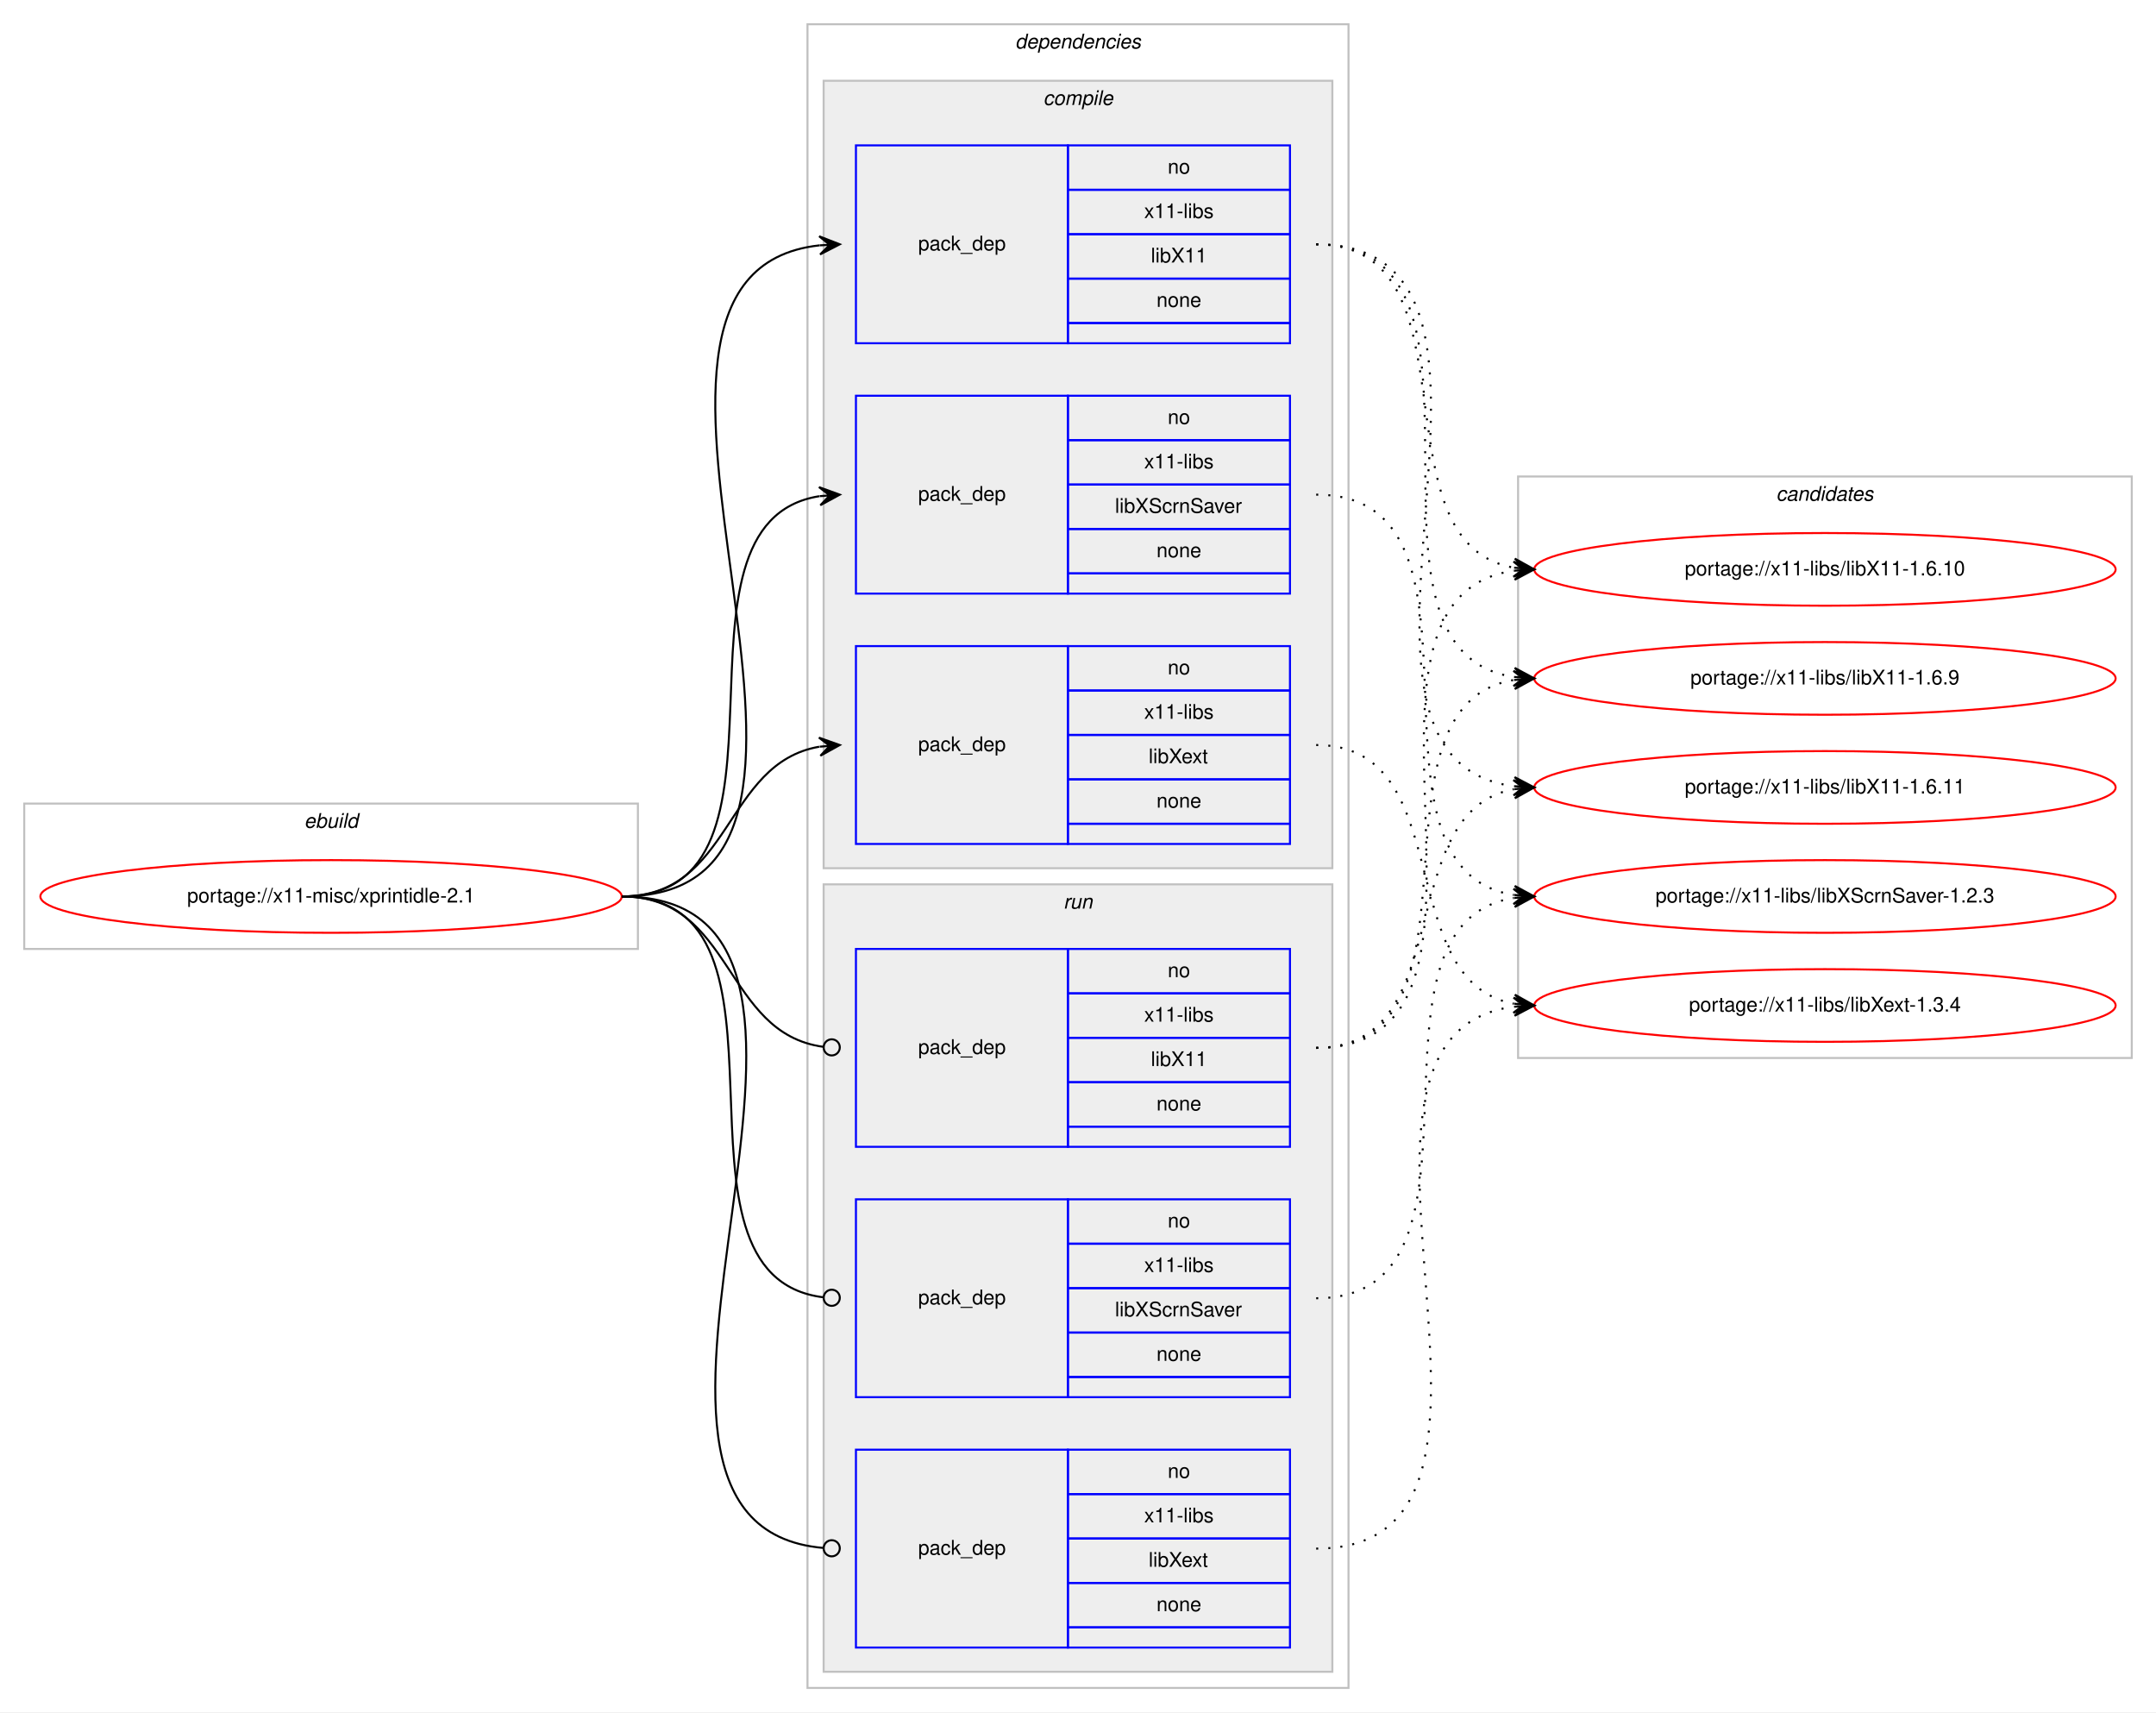
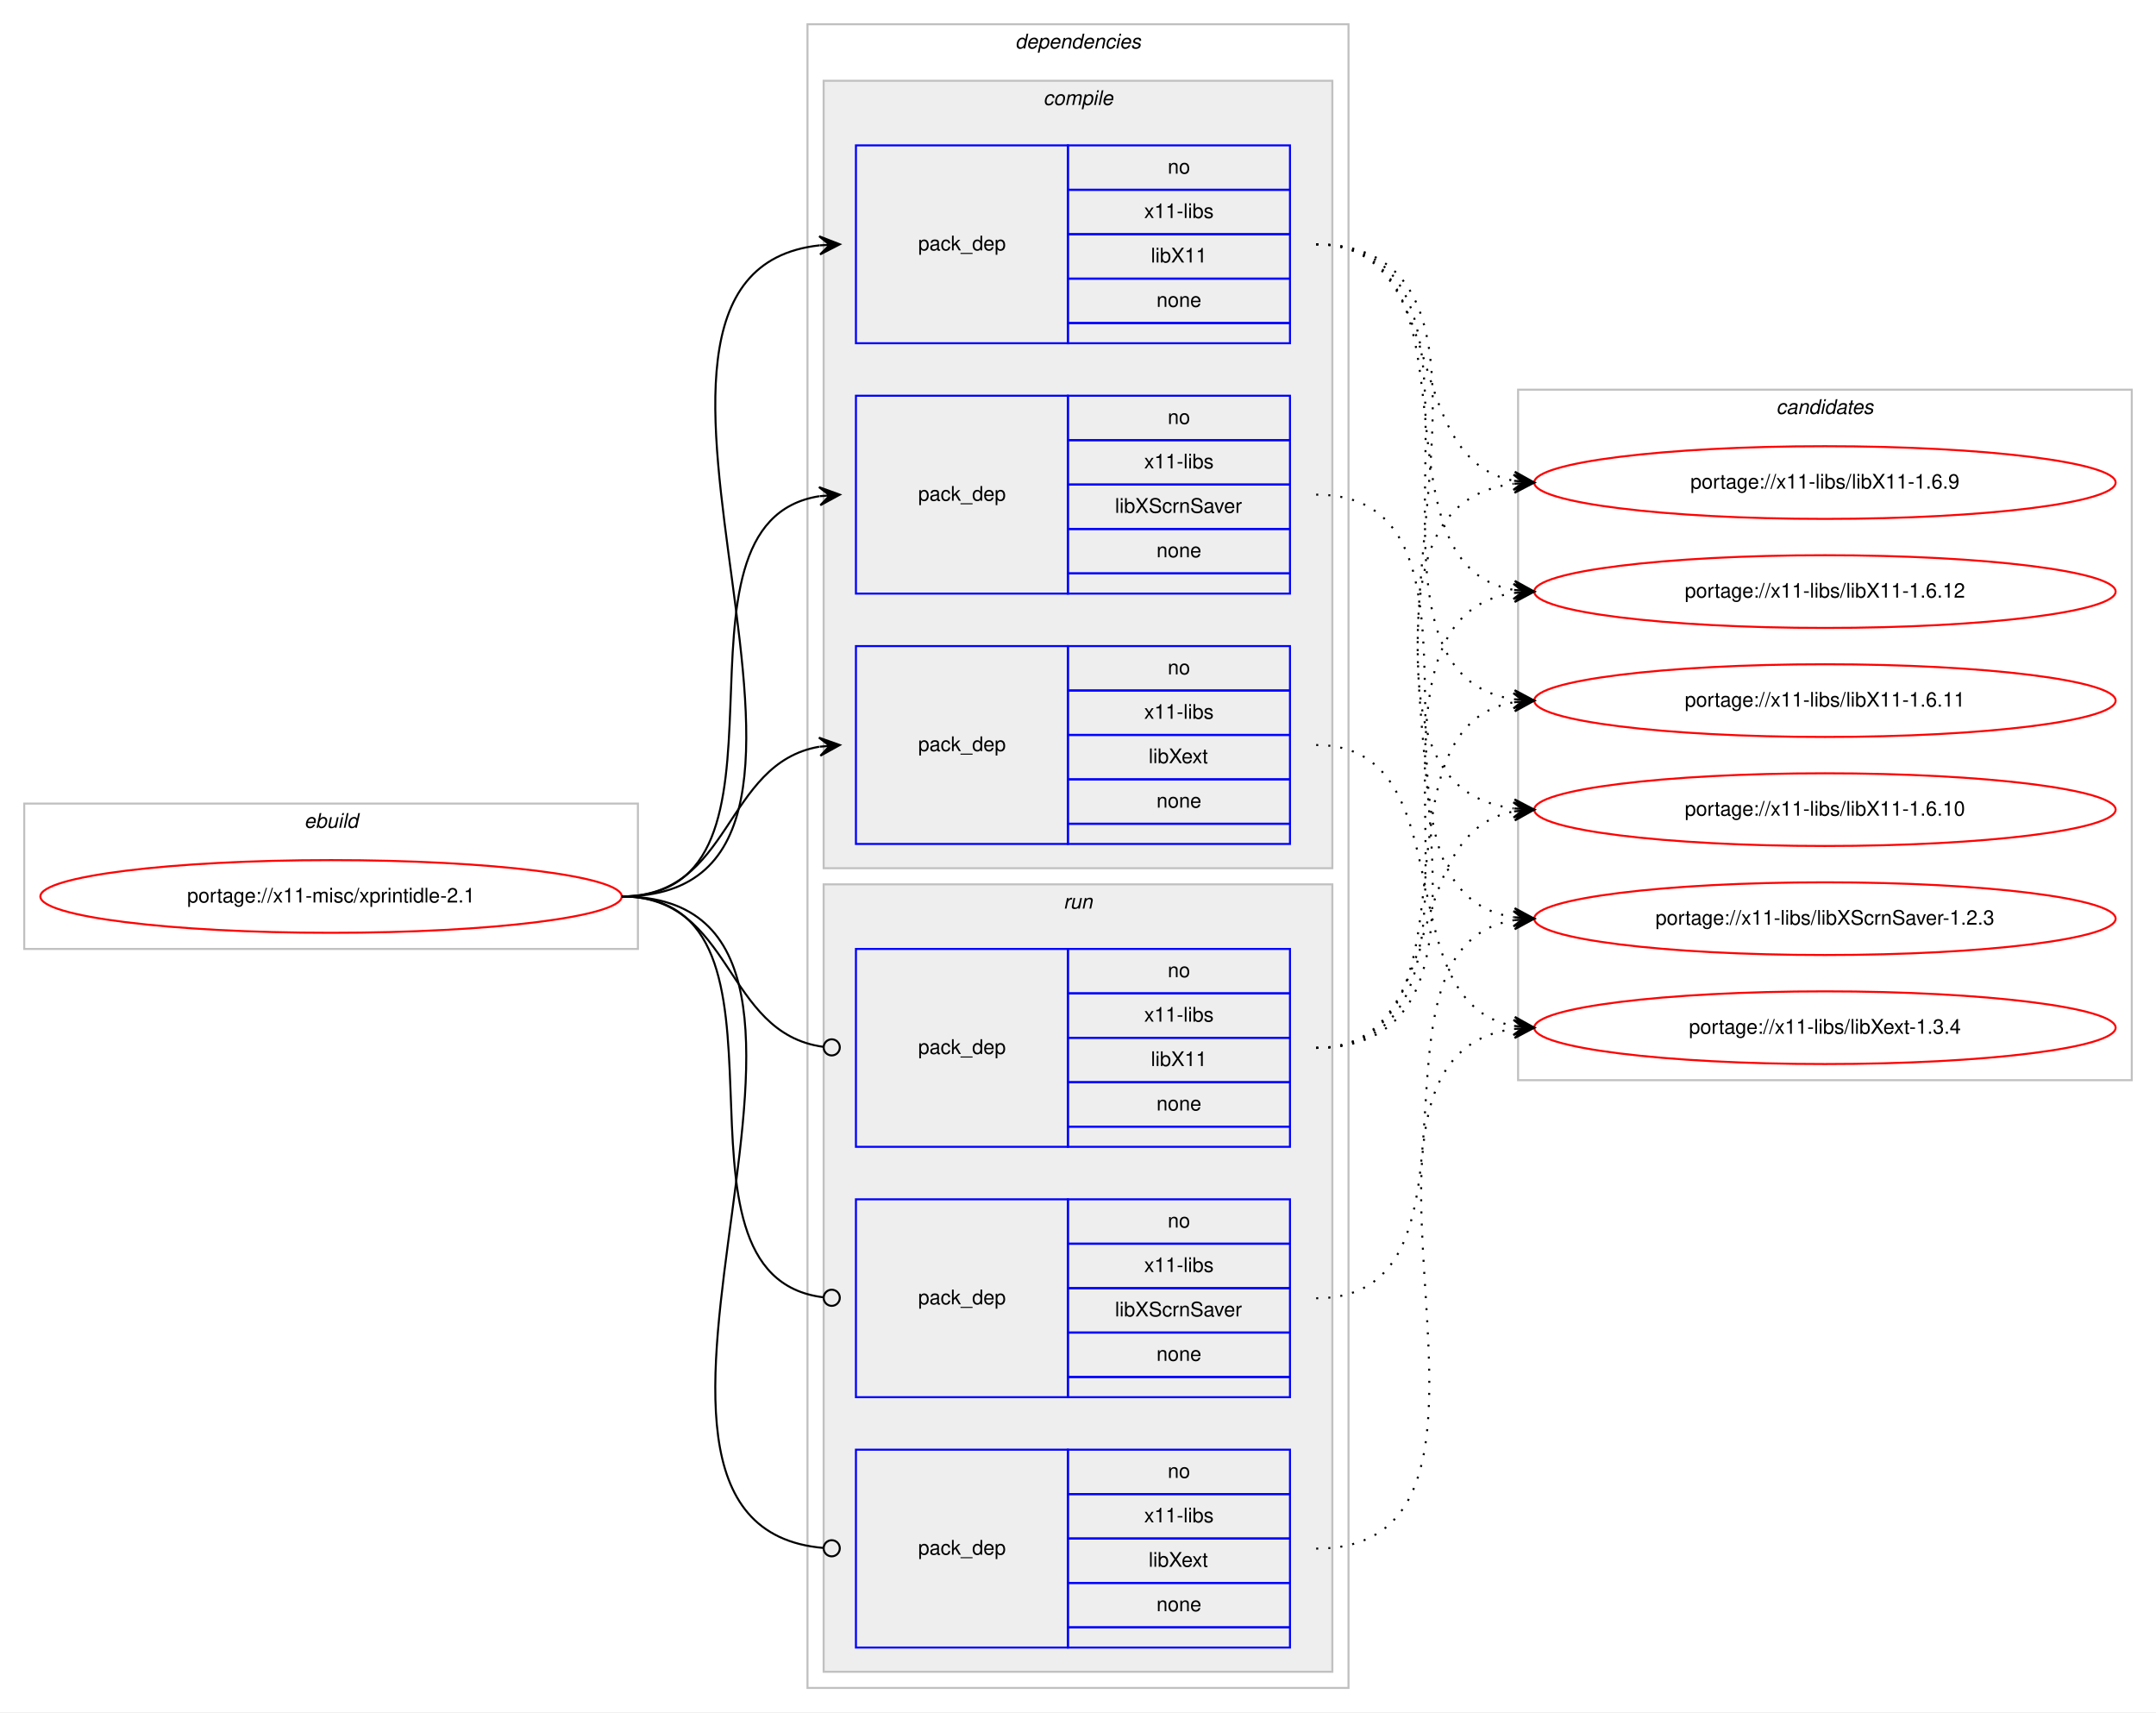
<svg xmlns="http://www.w3.org/2000/svg" xmlns:xlink="http://www.w3.org/1999/xlink" width="1068pt" height="848pt" viewBox="0.00 0.00 1068.00 848.00">
  <g id="graph0" class="graph" transform="scale(1 1) rotate(0) translate(4 844)">
    <polygon fill="#ffffff" stroke="transparent" points="-4,4 -4,-844 1064,-844 1064,4 -4,4" />
    <g id="clust1" class="cluster">
      <polygon fill="none" stroke="#c0c0c0" points="8,-374 8,-446 312,-446 312,-374 8,-374" />
      <text text-anchor="start" x="146.663" y="-434" font-family="Helvetica,sans-Serif" font-style="italic" font-size="10.00" fill="#000000">ebuild</text>
    </g>
    <g id="clust2" class="cluster">
      <polygon fill="none" stroke="#c0c0c0" points="396,-8 396,-832 664,-832 664,-8 396,-8" />
      <text text-anchor="start" x="498.875" y="-820" font-family="Helvetica,sans-Serif" font-style="italic" font-size="10.00" fill="#000000">dependencies</text>
    </g>
    <g id="clust3" class="cluster">
      <polygon fill="#eeeeee" stroke="#c0c0c0" points="404,-414 404,-804 656,-804 656,-414 404,-414" />
      <text text-anchor="start" x="512.778" y="-792" font-family="Helvetica,sans-Serif" font-style="italic" font-size="10.00" fill="#000000">compile</text>
    </g>
    <g id="clust8" class="cluster">
      <polygon fill="#eeeeee" stroke="#c0c0c0" points="404,-16 404,-406 656,-406 656,-16 404,-16" />
      <text text-anchor="start" x="522.777" y="-394" font-family="Helvetica,sans-Serif" font-style="italic" font-size="10.00" fill="#000000">run</text>
    </g>
    <g id="clust12" class="cluster">
-       <polygon fill="none" stroke="#c0c0c0" points="748,-320 748,-608 1052,-608 1052,-320 748,-320" />
-       <text text-anchor="start" x="875.824" y="-596" font-family="Helvetica,sans-Serif" font-style="italic" font-size="10.00" fill="#000000">candidates</text>
+       <polygon fill="none" stroke="#c0c0c0" points="748,-309 748,-651 1052,-651 1052,-309 748,-309" />
+       <text text-anchor="start" x="875.824" y="-639" font-family="Helvetica,sans-Serif" font-style="italic" font-size="10.00" fill="#000000">candidates</text>
    </g>
    <g id="node1" class="node">
      <g id="a_node1">
        <a xlink:href="../x11-misc/xprintidle-2.1.svg" xlink:title="portage://x11-misc/xprintidle-2.1">
          <ellipse fill="none" stroke="#ff0000" cx="160" cy="-400" rx="144" ry="18" />
          <text text-anchor="middle" x="160" y="-397" font-family="Helvetica,sans-Serif" font-size="10.00" fill="#000000">portage://x11-misc/xprintidle-2.1</text>
        </a>
      </g>
    </g>
    <g id="node2" class="node">
      <polygon fill="none" stroke="#0000ff" points="420,-674 420,-772 525,-772 525,-674 420,-674" />
      <text text-anchor="start" x="450.823" y="-720" font-family="Helvetica,sans-Serif" font-size="10.00" fill="#000000">pack_dep</text>
      <polygon fill="none" stroke="#0000ff" points="525,-750 525,-772 635,-772 635,-750 525,-750" />
      <text text-anchor="start" x="574.441" y="-758" font-family="Helvetica,sans-Serif" font-size="10.00" fill="#000000">no</text>
      <polygon fill="none" stroke="#0000ff" points="525,-728 525,-750 635,-750 635,-728 525,-728" />
      <text text-anchor="start" x="562.778" y="-736" font-family="Helvetica,sans-Serif" font-size="10.00" fill="#000000">x11-libs</text>
      <polygon fill="none" stroke="#0000ff" points="525,-706 525,-728 635,-728 635,-706 525,-706" />
      <text text-anchor="start" x="566.108" y="-714" font-family="Helvetica,sans-Serif" font-size="10.00" fill="#000000">libX11</text>
      <polygon fill="none" stroke="#0000ff" points="525,-684 525,-706 635,-706 635,-684 525,-684" />
      <text text-anchor="start" x="568.882" y="-692" font-family="Helvetica,sans-Serif" font-size="10.00" fill="#000000">none</text>
      <polygon fill="none" stroke="#0000ff" points="525,-674 525,-684 635,-684 635,-674 525,-674" />
    </g>
    <g id="edge1" class="edge">
      <path fill="none" stroke="#000000" d="M304,-400C451.82,-400 269.57,-708.037 401.918,-722.476" />
      <polygon fill="#000000" stroke="#000000" points="412,-723 401.78,-726.975 407.007,-722.74 402.014,-722.481 402.014,-722.481 402.014,-722.481 407.007,-722.74 402.247,-717.987 412,-723 412,-723" />
    </g>
    <g id="node3" class="node">
      <polygon fill="none" stroke="#0000ff" points="420,-550 420,-648 525,-648 525,-550 420,-550" />
      <text text-anchor="start" x="450.823" y="-596" font-family="Helvetica,sans-Serif" font-size="10.00" fill="#000000">pack_dep</text>
      <polygon fill="none" stroke="#0000ff" points="525,-626 525,-648 635,-648 635,-626 525,-626" />
      <text text-anchor="start" x="574.441" y="-634" font-family="Helvetica,sans-Serif" font-size="10.00" fill="#000000">no</text>
      <polygon fill="none" stroke="#0000ff" points="525,-604 525,-626 635,-626 635,-604 525,-604" />
      <text text-anchor="start" x="562.778" y="-612" font-family="Helvetica,sans-Serif" font-size="10.00" fill="#000000">x11-libs</text>
      <polygon fill="none" stroke="#0000ff" points="525,-582 525,-604 635,-604 635,-582 525,-582" />
      <text text-anchor="start" x="548.331" y="-590" font-family="Helvetica,sans-Serif" font-size="10.00" fill="#000000">libXScrnSaver</text>
      <polygon fill="none" stroke="#0000ff" points="525,-560 525,-582 635,-582 635,-560 525,-560" />
      <text text-anchor="start" x="568.882" y="-568" font-family="Helvetica,sans-Serif" font-size="10.00" fill="#000000">none</text>
      <polygon fill="none" stroke="#0000ff" points="525,-550 525,-560 635,-560 635,-550 525,-550" />
    </g>
    <g id="edge2" class="edge">
      <path fill="none" stroke="#000000" d="M304,-400C400.994,-400 317.856,-584.879 401.833,-598.239" />
      <polygon fill="#000000" stroke="#000000" points="412,-599 401.692,-602.741 407.014,-598.627 402.028,-598.254 402.028,-598.254 402.028,-598.254 407.014,-598.627 402.364,-593.766 412,-599 412,-599" />
    </g>
    <g id="node4" class="node">
      <polygon fill="none" stroke="#0000ff" points="420,-426 420,-524 525,-524 525,-426 420,-426" />
      <text text-anchor="start" x="450.823" y="-472" font-family="Helvetica,sans-Serif" font-size="10.00" fill="#000000">pack_dep</text>
      <polygon fill="none" stroke="#0000ff" points="525,-502 525,-524 635,-524 635,-502 525,-502" />
      <text text-anchor="start" x="574.441" y="-510" font-family="Helvetica,sans-Serif" font-size="10.00" fill="#000000">no</text>
      <polygon fill="none" stroke="#0000ff" points="525,-480 525,-502 635,-502 635,-480 525,-480" />
      <text text-anchor="start" x="562.778" y="-488" font-family="Helvetica,sans-Serif" font-size="10.00" fill="#000000">x11-libs</text>
      <polygon fill="none" stroke="#0000ff" points="525,-458 525,-480 635,-480 635,-458 525,-458" />
      <text text-anchor="start" x="564.998" y="-466" font-family="Helvetica,sans-Serif" font-size="10.00" fill="#000000">libXext</text>
      <polygon fill="none" stroke="#0000ff" points="525,-436 525,-458 635,-458 635,-436 525,-436" />
      <text text-anchor="start" x="568.882" y="-444" font-family="Helvetica,sans-Serif" font-size="10.00" fill="#000000">none</text>
      <polygon fill="none" stroke="#0000ff" points="525,-426 525,-436 635,-436 635,-426 525,-426" />
    </g>
    <g id="edge3" class="edge">
      <path fill="none" stroke="#000000" d="M304,-400C358.786,-400 354.408,-465.918 401.799,-474.158" />
      <polygon fill="#000000" stroke="#000000" points="412,-475 401.664,-478.662 407.017,-474.589 402.034,-474.177 402.034,-474.177 402.034,-474.177 407.017,-474.589 402.404,-469.692 412,-475 412,-475" />
    </g>
    <g id="node5" class="node">
      <polygon fill="none" stroke="#0000ff" points="420,-276 420,-374 525,-374 525,-276 420,-276" />
      <text text-anchor="start" x="450.823" y="-322" font-family="Helvetica,sans-Serif" font-size="10.00" fill="#000000">pack_dep</text>
      <polygon fill="none" stroke="#0000ff" points="525,-352 525,-374 635,-374 635,-352 525,-352" />
      <text text-anchor="start" x="574.441" y="-360" font-family="Helvetica,sans-Serif" font-size="10.00" fill="#000000">no</text>
      <polygon fill="none" stroke="#0000ff" points="525,-330 525,-352 635,-352 635,-330 525,-330" />
      <text text-anchor="start" x="562.778" y="-338" font-family="Helvetica,sans-Serif" font-size="10.00" fill="#000000">x11-libs</text>
      <polygon fill="none" stroke="#0000ff" points="525,-308 525,-330 635,-330 635,-308 525,-308" />
      <text text-anchor="start" x="566.108" y="-316" font-family="Helvetica,sans-Serif" font-size="10.00" fill="#000000">libX11</text>
      <polygon fill="none" stroke="#0000ff" points="525,-286 525,-308 635,-308 635,-286 525,-286" />
      <text text-anchor="start" x="568.882" y="-294" font-family="Helvetica,sans-Serif" font-size="10.00" fill="#000000">none</text>
      <polygon fill="none" stroke="#0000ff" points="525,-276 525,-286 635,-286 635,-276 525,-276" />
    </g>
    <g id="edge4" class="edge">
      <path fill="none" stroke="#000000" d="M304,-400C359.586,-400 354.267,-332.145 403.905,-325.519" />
      <ellipse fill="none" stroke="#000000" cx="408.008" cy="-325.256" rx="4" ry="4" />
    </g>
    <g id="node6" class="node">
      <polygon fill="none" stroke="#0000ff" points="420,-152 420,-250 525,-250 525,-152 420,-152" />
      <text text-anchor="start" x="450.823" y="-198" font-family="Helvetica,sans-Serif" font-size="10.00" fill="#000000">pack_dep</text>
      <polygon fill="none" stroke="#0000ff" points="525,-228 525,-250 635,-250 635,-228 525,-228" />
      <text text-anchor="start" x="574.441" y="-236" font-family="Helvetica,sans-Serif" font-size="10.00" fill="#000000">no</text>
      <polygon fill="none" stroke="#0000ff" points="525,-206 525,-228 635,-228 635,-206 525,-206" />
      <text text-anchor="start" x="562.778" y="-214" font-family="Helvetica,sans-Serif" font-size="10.00" fill="#000000">x11-libs</text>
      <polygon fill="none" stroke="#0000ff" points="525,-184 525,-206 635,-206 635,-184 525,-184" />
      <text text-anchor="start" x="548.331" y="-192" font-family="Helvetica,sans-Serif" font-size="10.00" fill="#000000">libXScrnSaver</text>
      <polygon fill="none" stroke="#0000ff" points="525,-162 525,-184 635,-184 635,-162 525,-162" />
      <text text-anchor="start" x="568.882" y="-170" font-family="Helvetica,sans-Serif" font-size="10.00" fill="#000000">none</text>
      <polygon fill="none" stroke="#0000ff" points="525,-152 525,-162 635,-162 635,-152 525,-152" />
    </g>
    <g id="edge5" class="edge">
      <path fill="none" stroke="#000000" d="M304,-400C401.78,-400 316.497,-212.112 403.908,-201.47" />
      <ellipse fill="none" stroke="#000000" cx="408.007" cy="-201.232" rx="4" ry="4" />
    </g>
    <g id="node7" class="node">
      <polygon fill="none" stroke="#0000ff" points="420,-28 420,-126 525,-126 525,-28 420,-28" />
      <text text-anchor="start" x="450.823" y="-74" font-family="Helvetica,sans-Serif" font-size="10.00" fill="#000000">pack_dep</text>
      <polygon fill="none" stroke="#0000ff" points="525,-104 525,-126 635,-126 635,-104 525,-104" />
      <text text-anchor="start" x="574.441" y="-112" font-family="Helvetica,sans-Serif" font-size="10.00" fill="#000000">no</text>
      <polygon fill="none" stroke="#0000ff" points="525,-82 525,-104 635,-104 635,-82 525,-82" />
      <text text-anchor="start" x="562.778" y="-90" font-family="Helvetica,sans-Serif" font-size="10.00" fill="#000000">x11-libs</text>
      <polygon fill="none" stroke="#0000ff" points="525,-60 525,-82 635,-82 635,-60 525,-60" />
      <text text-anchor="start" x="564.998" y="-68" font-family="Helvetica,sans-Serif" font-size="10.00" fill="#000000">libXext</text>
      <polygon fill="none" stroke="#0000ff" points="525,-38 525,-60 635,-60 635,-38 525,-38" />
      <text text-anchor="start" x="568.882" y="-46" font-family="Helvetica,sans-Serif" font-size="10.00" fill="#000000">none</text>
      <polygon fill="none" stroke="#0000ff" points="525,-28 525,-38 635,-38 635,-28 525,-28" />
    </g>
    <g id="edge6" class="edge">
      <path fill="none" stroke="#000000" d="M304,-400C452.559,-400 267.74,-88.875 403.927,-77.329" />
      <ellipse fill="none" stroke="#000000" cx="408.003" cy="-77.163" rx="4" ry="4" />
    </g>
    <g id="node8" class="node">
      <g id="a_node8">
        <a xlink:href="../x11-libs/libX11-1.6.9.svg" xlink:title="portage://x11-libs/libX11-1.6.9">
-           <ellipse fill="none" stroke="#ff0000" cx="900" cy="-508" rx="144" ry="18" />
-           <text text-anchor="middle" x="900" y="-505" font-family="Helvetica,sans-Serif" font-size="10.00" fill="#000000">portage://x11-libs/libX11-1.6.9</text>
+           <ellipse fill="none" stroke="#ff0000" cx="900" cy="-605" rx="144" ry="18" />
+           <text text-anchor="middle" x="900" y="-602" font-family="Helvetica,sans-Serif" font-size="10.00" fill="#000000">portage://x11-libs/libX11-1.6.9</text>
        </a>
      </g>
    </g>
    <g id="edge7" class="edge">
-       <path fill="none" stroke="#000000" stroke-dasharray="1,5" d="M648,-723C751.279,-723 656.054,-522.446 745.764,-508.736" />
-       <polygon fill="#000000" stroke="#000000" points="756,-508 746.349,-513.206 751.013,-508.359 746.026,-508.718 746.026,-508.718 746.026,-508.718 751.013,-508.359 745.703,-504.229 756,-508 756,-508" />
+       <path fill="none" stroke="#000000" stroke-dasharray="1,5" d="M648,-723C715.484,-723 688.106,-616.68 745.956,-605.882" />
+       <polygon fill="#000000" stroke="#000000" points="756,-605 746.432,-610.358 751.019,-605.437 746.038,-605.875 746.038,-605.875 746.038,-605.875 751.019,-605.437 745.645,-601.392 756,-605 756,-605" />
    </g>
    <g id="node9" class="node">
      <g id="a_node9">
-         <a xlink:href="../x11-libs/libX11-1.6.11.svg" xlink:title="portage://x11-libs/libX11-1.6.11">
-           <ellipse fill="none" stroke="#ff0000" cx="900" cy="-454" rx="144" ry="18" />
-           <text text-anchor="middle" x="900" y="-451" font-family="Helvetica,sans-Serif" font-size="10.00" fill="#000000">portage://x11-libs/libX11-1.6.11</text>
+         <a xlink:href="../x11-libs/libX11-1.6.12.svg" xlink:title="portage://x11-libs/libX11-1.6.12">
+           <ellipse fill="none" stroke="#ff0000" cx="900" cy="-551" rx="144" ry="18" />
+           <text text-anchor="middle" x="900" y="-548" font-family="Helvetica,sans-Serif" font-size="10.00" fill="#000000">portage://x11-libs/libX11-1.6.12</text>
        </a>
      </g>
    </g>
    <g id="edge8" class="edge">
-       <path fill="none" stroke="#000000" stroke-dasharray="1,5" d="M648,-723C773.183,-723 635.422,-469.021 745.712,-454.635" />
-       <polygon fill="#000000" stroke="#000000" points="756,-454 746.296,-459.108 751.01,-454.308 746.019,-454.616 746.019,-454.616 746.019,-454.616 751.01,-454.308 745.742,-450.125 756,-454 756,-454" />
+       <path fill="none" stroke="#000000" stroke-dasharray="1,5" d="M648,-723C734.563,-723 671.411,-564.82 745.692,-551.844" />
+       <polygon fill="#000000" stroke="#000000" points="756,-551 746.401,-556.302 751.017,-551.408 746.033,-551.817 746.033,-551.817 746.033,-551.817 751.017,-551.408 745.666,-547.332 756,-551 756,-551" />
    </g>
    <g id="node10" class="node">
      <g id="a_node10">
-         <a xlink:href="../x11-libs/libX11-1.6.10.svg" xlink:title="portage://x11-libs/libX11-1.6.10">
-           <ellipse fill="none" stroke="#ff0000" cx="900" cy="-562" rx="144" ry="18" />
-           <text text-anchor="middle" x="900" y="-559" font-family="Helvetica,sans-Serif" font-size="10.00" fill="#000000">portage://x11-libs/libX11-1.6.10</text>
+         <a xlink:href="../x11-libs/libX11-1.6.11.svg" xlink:title="portage://x11-libs/libX11-1.6.11">
+           <ellipse fill="none" stroke="#ff0000" cx="900" cy="-497" rx="144" ry="18" />
+           <text text-anchor="middle" x="900" y="-494" font-family="Helvetica,sans-Serif" font-size="10.00" fill="#000000">portage://x11-libs/libX11-1.6.11</text>
        </a>
      </g>
    </g>
    <g id="edge9" class="edge">
-       <path fill="none" stroke="#000000" stroke-dasharray="1,5" d="M648,-723C730.461,-723 675.087,-575.539 745.703,-562.866" />
-       <polygon fill="#000000" stroke="#000000" points="756,-562 746.412,-567.322 751.018,-562.419 746.035,-562.838 746.035,-562.838 746.035,-562.838 751.018,-562.419 745.658,-558.354 756,-562 756,-562" />
+       <path fill="none" stroke="#000000" stroke-dasharray="1,5" d="M648,-723C755.737,-723 651.831,-511.332 745.926,-497.689" />
+       <polygon fill="#000000" stroke="#000000" points="756,-497 746.33,-502.172 751.012,-497.341 746.023,-497.683 746.023,-497.683 746.023,-497.683 751.012,-497.341 745.716,-493.193 756,-497 756,-497" />
    </g>
    <g id="node11" class="node">
      <g id="a_node11">
-         <a xlink:href="../x11-libs/libXScrnSaver-1.2.3.svg" xlink:title="portage://x11-libs/libXScrnSaver-1.2.3">
-           <ellipse fill="none" stroke="#ff0000" cx="900" cy="-400" rx="144" ry="18" />
-           <text text-anchor="middle" x="900" y="-397" font-family="Helvetica,sans-Serif" font-size="10.00" fill="#000000">portage://x11-libs/libXScrnSaver-1.2.3</text>
+         <a xlink:href="../x11-libs/libX11-1.6.10.svg" xlink:title="portage://x11-libs/libX11-1.6.10">
+           <ellipse fill="none" stroke="#ff0000" cx="900" cy="-443" rx="144" ry="18" />
+           <text text-anchor="middle" x="900" y="-440" font-family="Helvetica,sans-Serif" font-size="10.00" fill="#000000">portage://x11-libs/libX11-1.6.10</text>
        </a>
      </g>
    </g>
    <g id="edge10" class="edge">
-       <path fill="none" stroke="#000000" stroke-dasharray="1,5" d="M648,-599C744.994,-599 661.856,-414.121 745.833,-400.761" />
-       <polygon fill="#000000" stroke="#000000" points="756,-400 746.364,-405.234 751.014,-400.373 746.028,-400.746 746.028,-400.746 746.028,-400.746 751.014,-400.373 745.692,-396.259 756,-400 756,-400" />
+       <path fill="none" stroke="#000000" stroke-dasharray="1,5" d="M648,-723C777.734,-723 631.083,-458.103 745.702,-443.617" />
+       <polygon fill="#000000" stroke="#000000" points="756,-443 746.287,-448.09 751.009,-443.299 746.018,-443.598 746.018,-443.598 746.018,-443.598 751.009,-443.299 745.749,-439.106 756,-443 756,-443" />
    </g>
    <g id="node12" class="node">
      <g id="a_node12">
+         <a xlink:href="../x11-libs/libXScrnSaver-1.2.3.svg" xlink:title="portage://x11-libs/libXScrnSaver-1.2.3">
+           <ellipse fill="none" stroke="#ff0000" cx="900" cy="-389" rx="144" ry="18" />
+           <text text-anchor="middle" x="900" y="-386" font-family="Helvetica,sans-Serif" font-size="10.00" fill="#000000">portage://x11-libs/libXScrnSaver-1.2.3</text>
+         </a>
+       </g>
+     </g>
+     <g id="edge11" class="edge">
+       <path fill="none" stroke="#000000" stroke-dasharray="1,5" d="M648,-599C749.366,-599 657.772,-403.11 745.947,-389.719" />
+       <polygon fill="#000000" stroke="#000000" points="756,-389 746.347,-394.202 751.013,-389.357 746.025,-389.714 746.025,-389.714 746.025,-389.714 751.013,-389.357 745.704,-385.225 756,-389 756,-389" />
+     </g>
+     <g id="node13" class="node">
+       <g id="a_node13">
        <a xlink:href="../x11-libs/libXext-1.3.4.svg" xlink:title="portage://x11-libs/libXext-1.3.4">
-           <ellipse fill="none" stroke="#ff0000" cx="900" cy="-346" rx="144" ry="18" />
-           <text text-anchor="middle" x="900" y="-343" font-family="Helvetica,sans-Serif" font-size="10.00" fill="#000000">portage://x11-libs/libXext-1.3.4</text>
-         </a>
-       </g>
-     </g>
-     <g id="edge11" class="edge">
-       <path fill="none" stroke="#000000" stroke-dasharray="1,5" d="M648,-475C719.123,-475 685.006,-358.29 745.852,-346.893" />
-       <polygon fill="#000000" stroke="#000000" points="756,-346 746.433,-351.359 751.019,-346.438 746.038,-346.876 746.038,-346.876 746.038,-346.876 751.019,-346.438 745.644,-342.394 756,-346 756,-346" />
+           <ellipse fill="none" stroke="#ff0000" cx="900" cy="-335" rx="144" ry="18" />
+           <text text-anchor="middle" x="900" y="-332" font-family="Helvetica,sans-Serif" font-size="10.00" fill="#000000">portage://x11-libs/libXext-1.3.4</text>
+         </a>
+       </g>
    </g>
    <g id="edge12" class="edge">
-       <path fill="none" stroke="#000000" stroke-dasharray="1,5" d="M648,-325C738.752,-325 667.61,-493.982 745.714,-507.184" />
-       <polygon fill="#000000" stroke="#000000" points="756,-508 745.675,-511.695 751.016,-507.605 746.031,-507.209 746.031,-507.209 746.031,-507.209 751.016,-507.605 746.387,-502.723 756,-508 756,-508" />
+       <path fill="none" stroke="#000000" stroke-dasharray="1,5" d="M648,-475C722.901,-475 681.744,-347.817 745.765,-335.894" />
+       <polygon fill="#000000" stroke="#000000" points="756,-335 746.429,-340.353 751.019,-335.435 746.038,-335.87 746.038,-335.87 746.038,-335.87 751.019,-335.435 745.646,-331.387 756,-335 756,-335" />
    </g>
    <g id="edge13" class="edge">
-       <path fill="none" stroke="#000000" stroke-dasharray="1,5" d="M648,-325C719.123,-325 685.006,-441.71 745.852,-453.107" />
-       <polygon fill="#000000" stroke="#000000" points="756,-454 745.644,-457.606 751.019,-453.562 746.038,-453.124 746.038,-453.124 746.038,-453.124 751.019,-453.562 746.433,-448.641 756,-454 756,-454" />
+       <path fill="none" stroke="#000000" stroke-dasharray="1,5" d="M648,-325C777.734,-325 631.083,-589.897 745.702,-604.383" />
+       <polygon fill="#000000" stroke="#000000" points="756,-605 745.749,-608.894 751.009,-604.701 746.018,-604.402 746.018,-604.402 746.018,-604.402 751.009,-604.701 746.287,-599.91 756,-605 756,-605" />
    </g>
    <g id="edge14" class="edge">
-       <path fill="none" stroke="#000000" stroke-dasharray="1,5" d="M648,-325C760.137,-325 647.731,-547.419 745.834,-561.32" />
-       <polygon fill="#000000" stroke="#000000" points="756,-562 745.722,-565.823 751.011,-561.666 746.022,-561.333 746.022,-561.333 746.022,-561.333 751.011,-561.666 746.323,-556.843 756,-562 756,-562" />
+       <path fill="none" stroke="#000000" stroke-dasharray="1,5" d="M648,-325C755.737,-325 651.831,-536.668 745.926,-550.311" />
+       <polygon fill="#000000" stroke="#000000" points="756,-551 745.716,-554.807 751.012,-550.659 746.023,-550.317 746.023,-550.317 746.023,-550.317 751.012,-550.659 746.33,-545.828 756,-551 756,-551" />
    </g>
    <g id="edge15" class="edge">
-       <path fill="none" stroke="#000000" stroke-dasharray="1,5" d="M648,-201C744.994,-201 661.856,-385.879 745.833,-399.239" />
-       <polygon fill="#000000" stroke="#000000" points="756,-400 745.692,-403.741 751.014,-399.627 746.028,-399.254 746.028,-399.254 746.028,-399.254 751.014,-399.627 746.364,-394.766 756,-400 756,-400" />
+       <path fill="none" stroke="#000000" stroke-dasharray="1,5" d="M648,-325C734.563,-325 671.411,-483.18 745.692,-496.156" />
+       <polygon fill="#000000" stroke="#000000" points="756,-497 745.666,-500.668 751.017,-496.592 746.033,-496.183 746.033,-496.183 746.033,-496.183 751.017,-496.592 746.401,-491.699 756,-497 756,-497" />
    </g>
    <g id="edge16" class="edge">
-       <path fill="none" stroke="#000000" stroke-dasharray="1,5" d="M648,-77C773.183,-77 635.422,-330.979 745.712,-345.365" />
-       <polygon fill="#000000" stroke="#000000" points="756,-346 745.742,-349.875 751.01,-345.692 746.019,-345.384 746.019,-345.384 746.019,-345.384 751.01,-345.692 746.296,-340.892 756,-346 756,-346" />
+       <path fill="none" stroke="#000000" stroke-dasharray="1,5" d="M648,-325C715.484,-325 688.106,-431.32 745.956,-442.118" />
+       <polygon fill="#000000" stroke="#000000" points="756,-443 745.645,-446.608 751.019,-442.563 746.038,-442.125 746.038,-442.125 746.038,-442.125 751.019,-442.563 746.432,-437.642 756,-443 756,-443" />
+     </g>
+     <g id="edge17" class="edge">
+       <path fill="none" stroke="#000000" stroke-dasharray="1,5" d="M648,-201C740.785,-201 665.677,-375.306 746.002,-388.243" />
+       <polygon fill="#000000" stroke="#000000" points="756,-389 745.689,-392.732 751.014,-388.622 746.029,-388.245 746.029,-388.245 746.029,-388.245 751.014,-388.622 746.369,-383.757 756,-389 756,-389" />
+     </g>
+     <g id="edge18" class="edge">
+       <path fill="none" stroke="#000000" stroke-dasharray="1,5" d="M648,-77C768.666,-77 639.704,-320.104 745.743,-334.349" />
+       <polygon fill="#000000" stroke="#000000" points="756,-335 745.735,-338.857 751.01,-334.683 746.02,-334.366 746.02,-334.366 746.02,-334.366 751.01,-334.683 746.305,-329.875 756,-335 756,-335" />
    </g>
  </g>
</svg>
